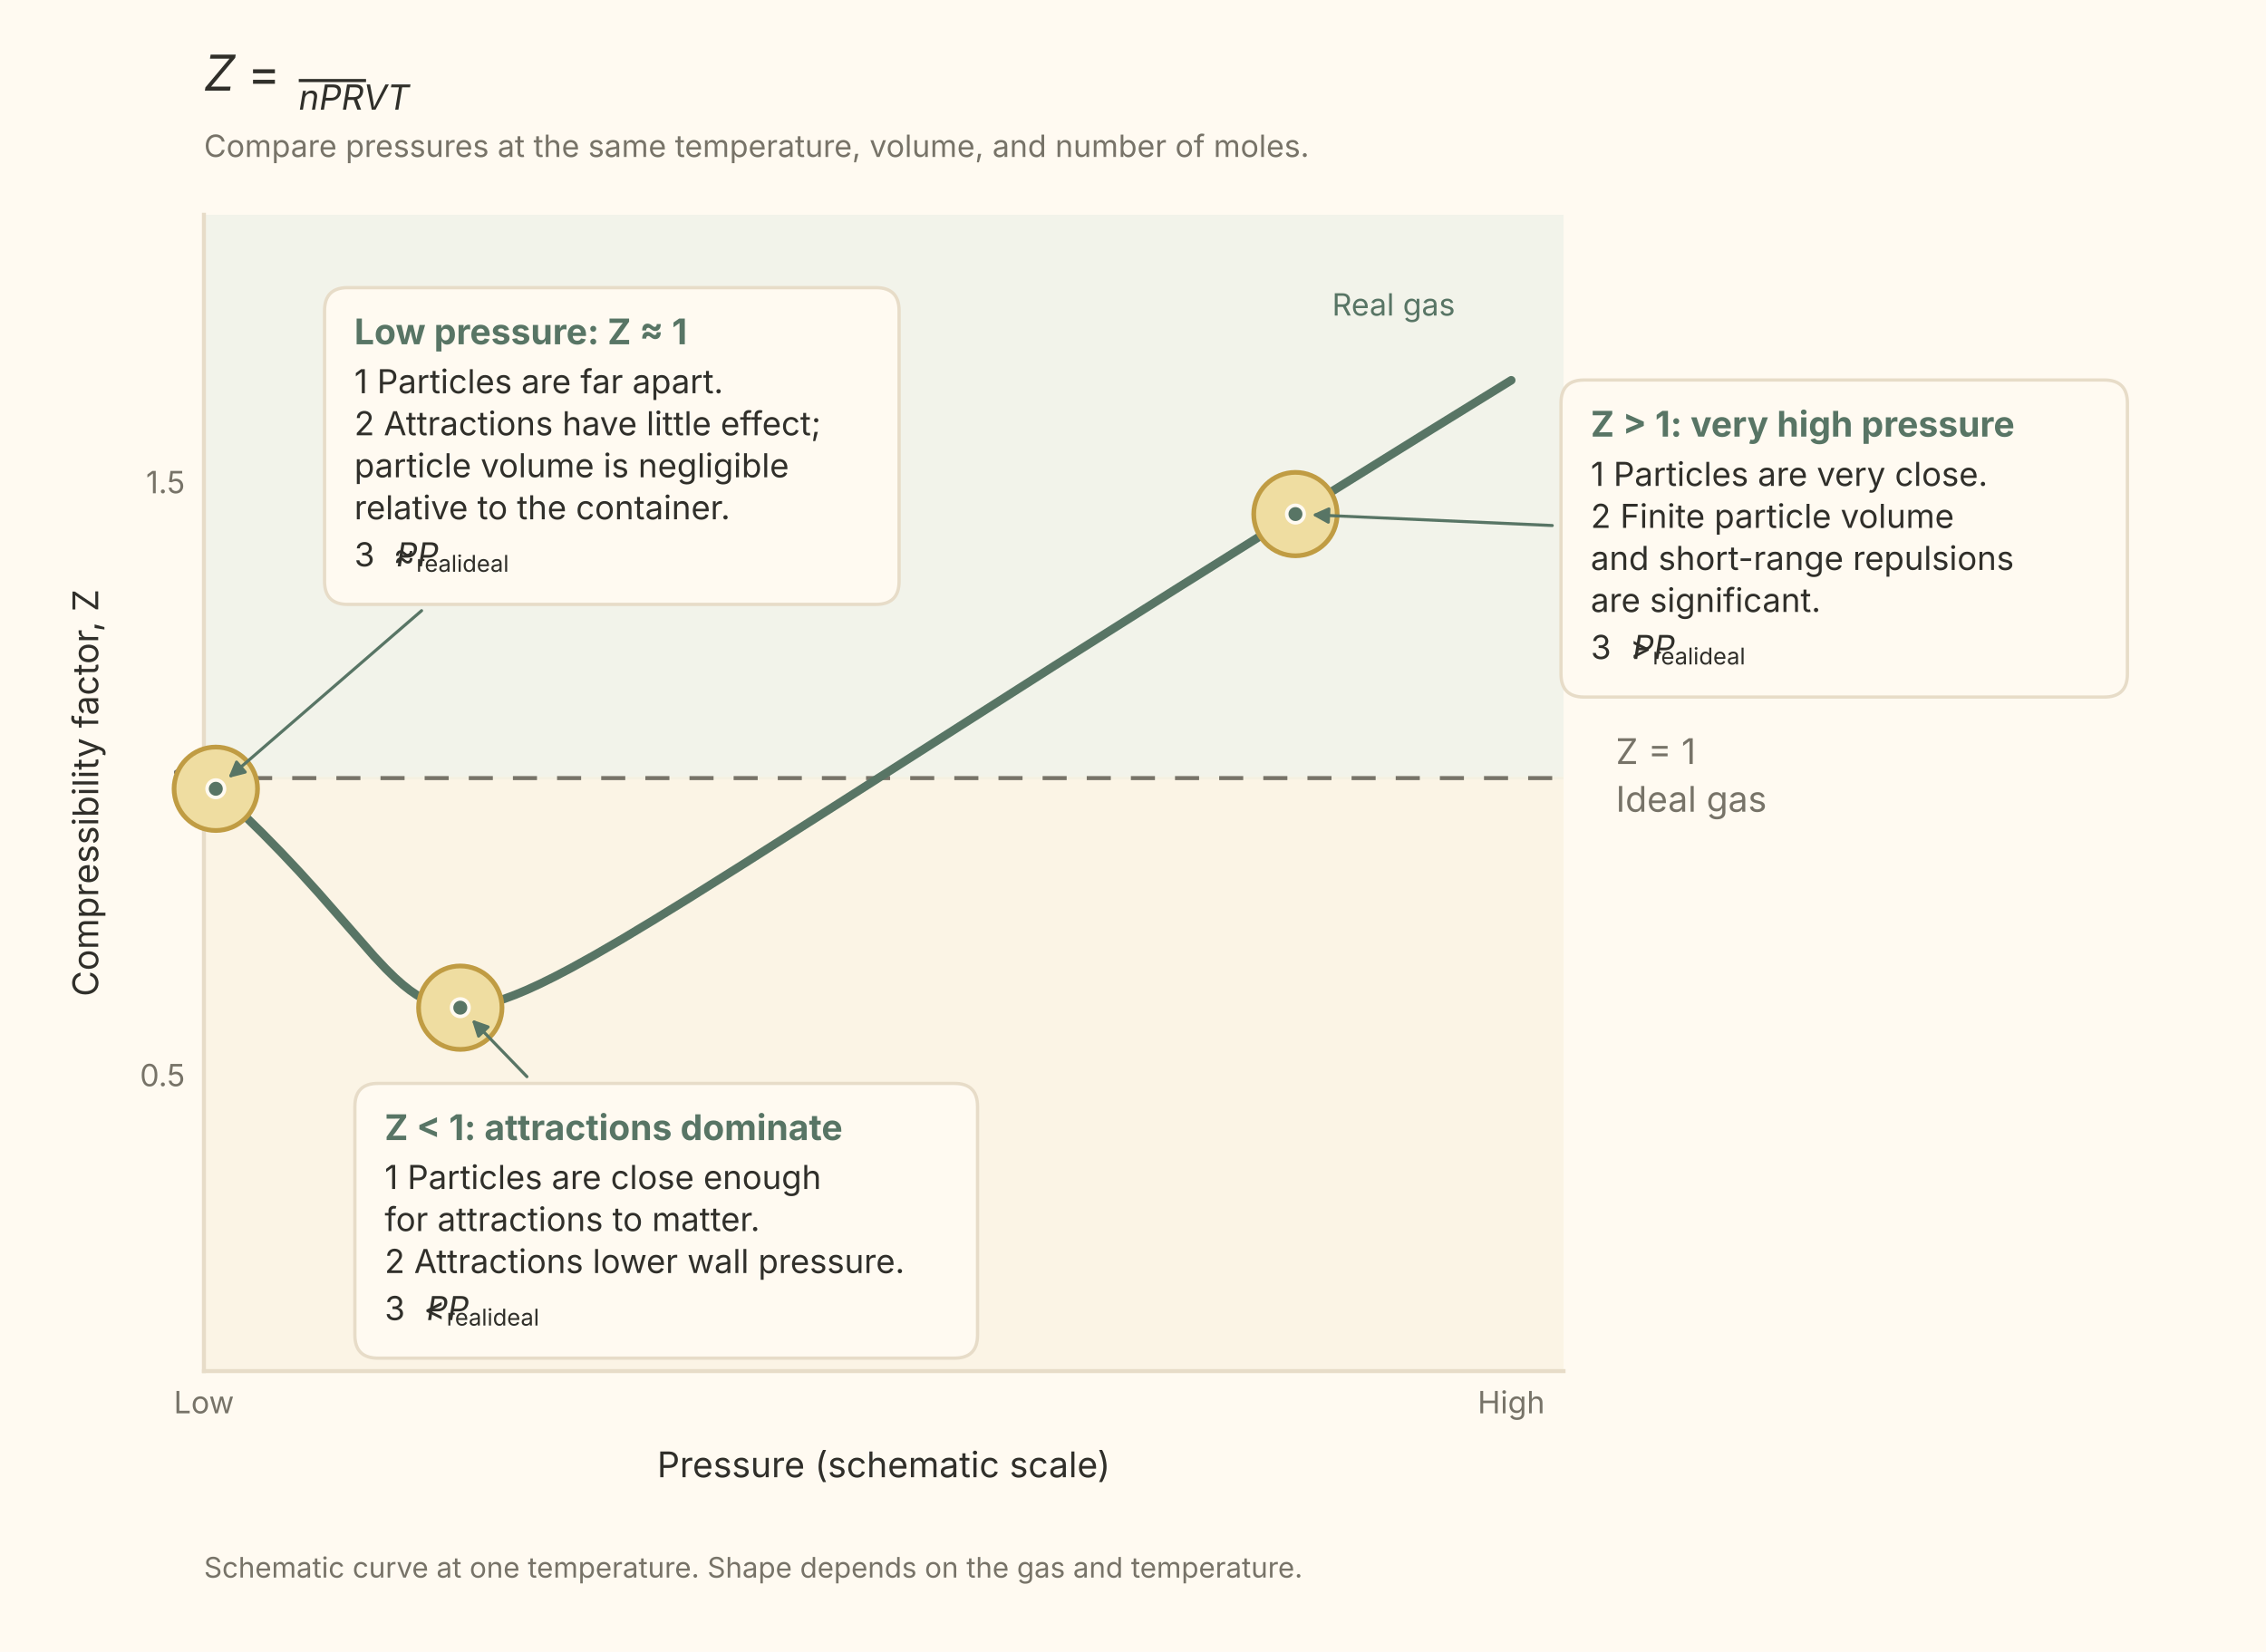
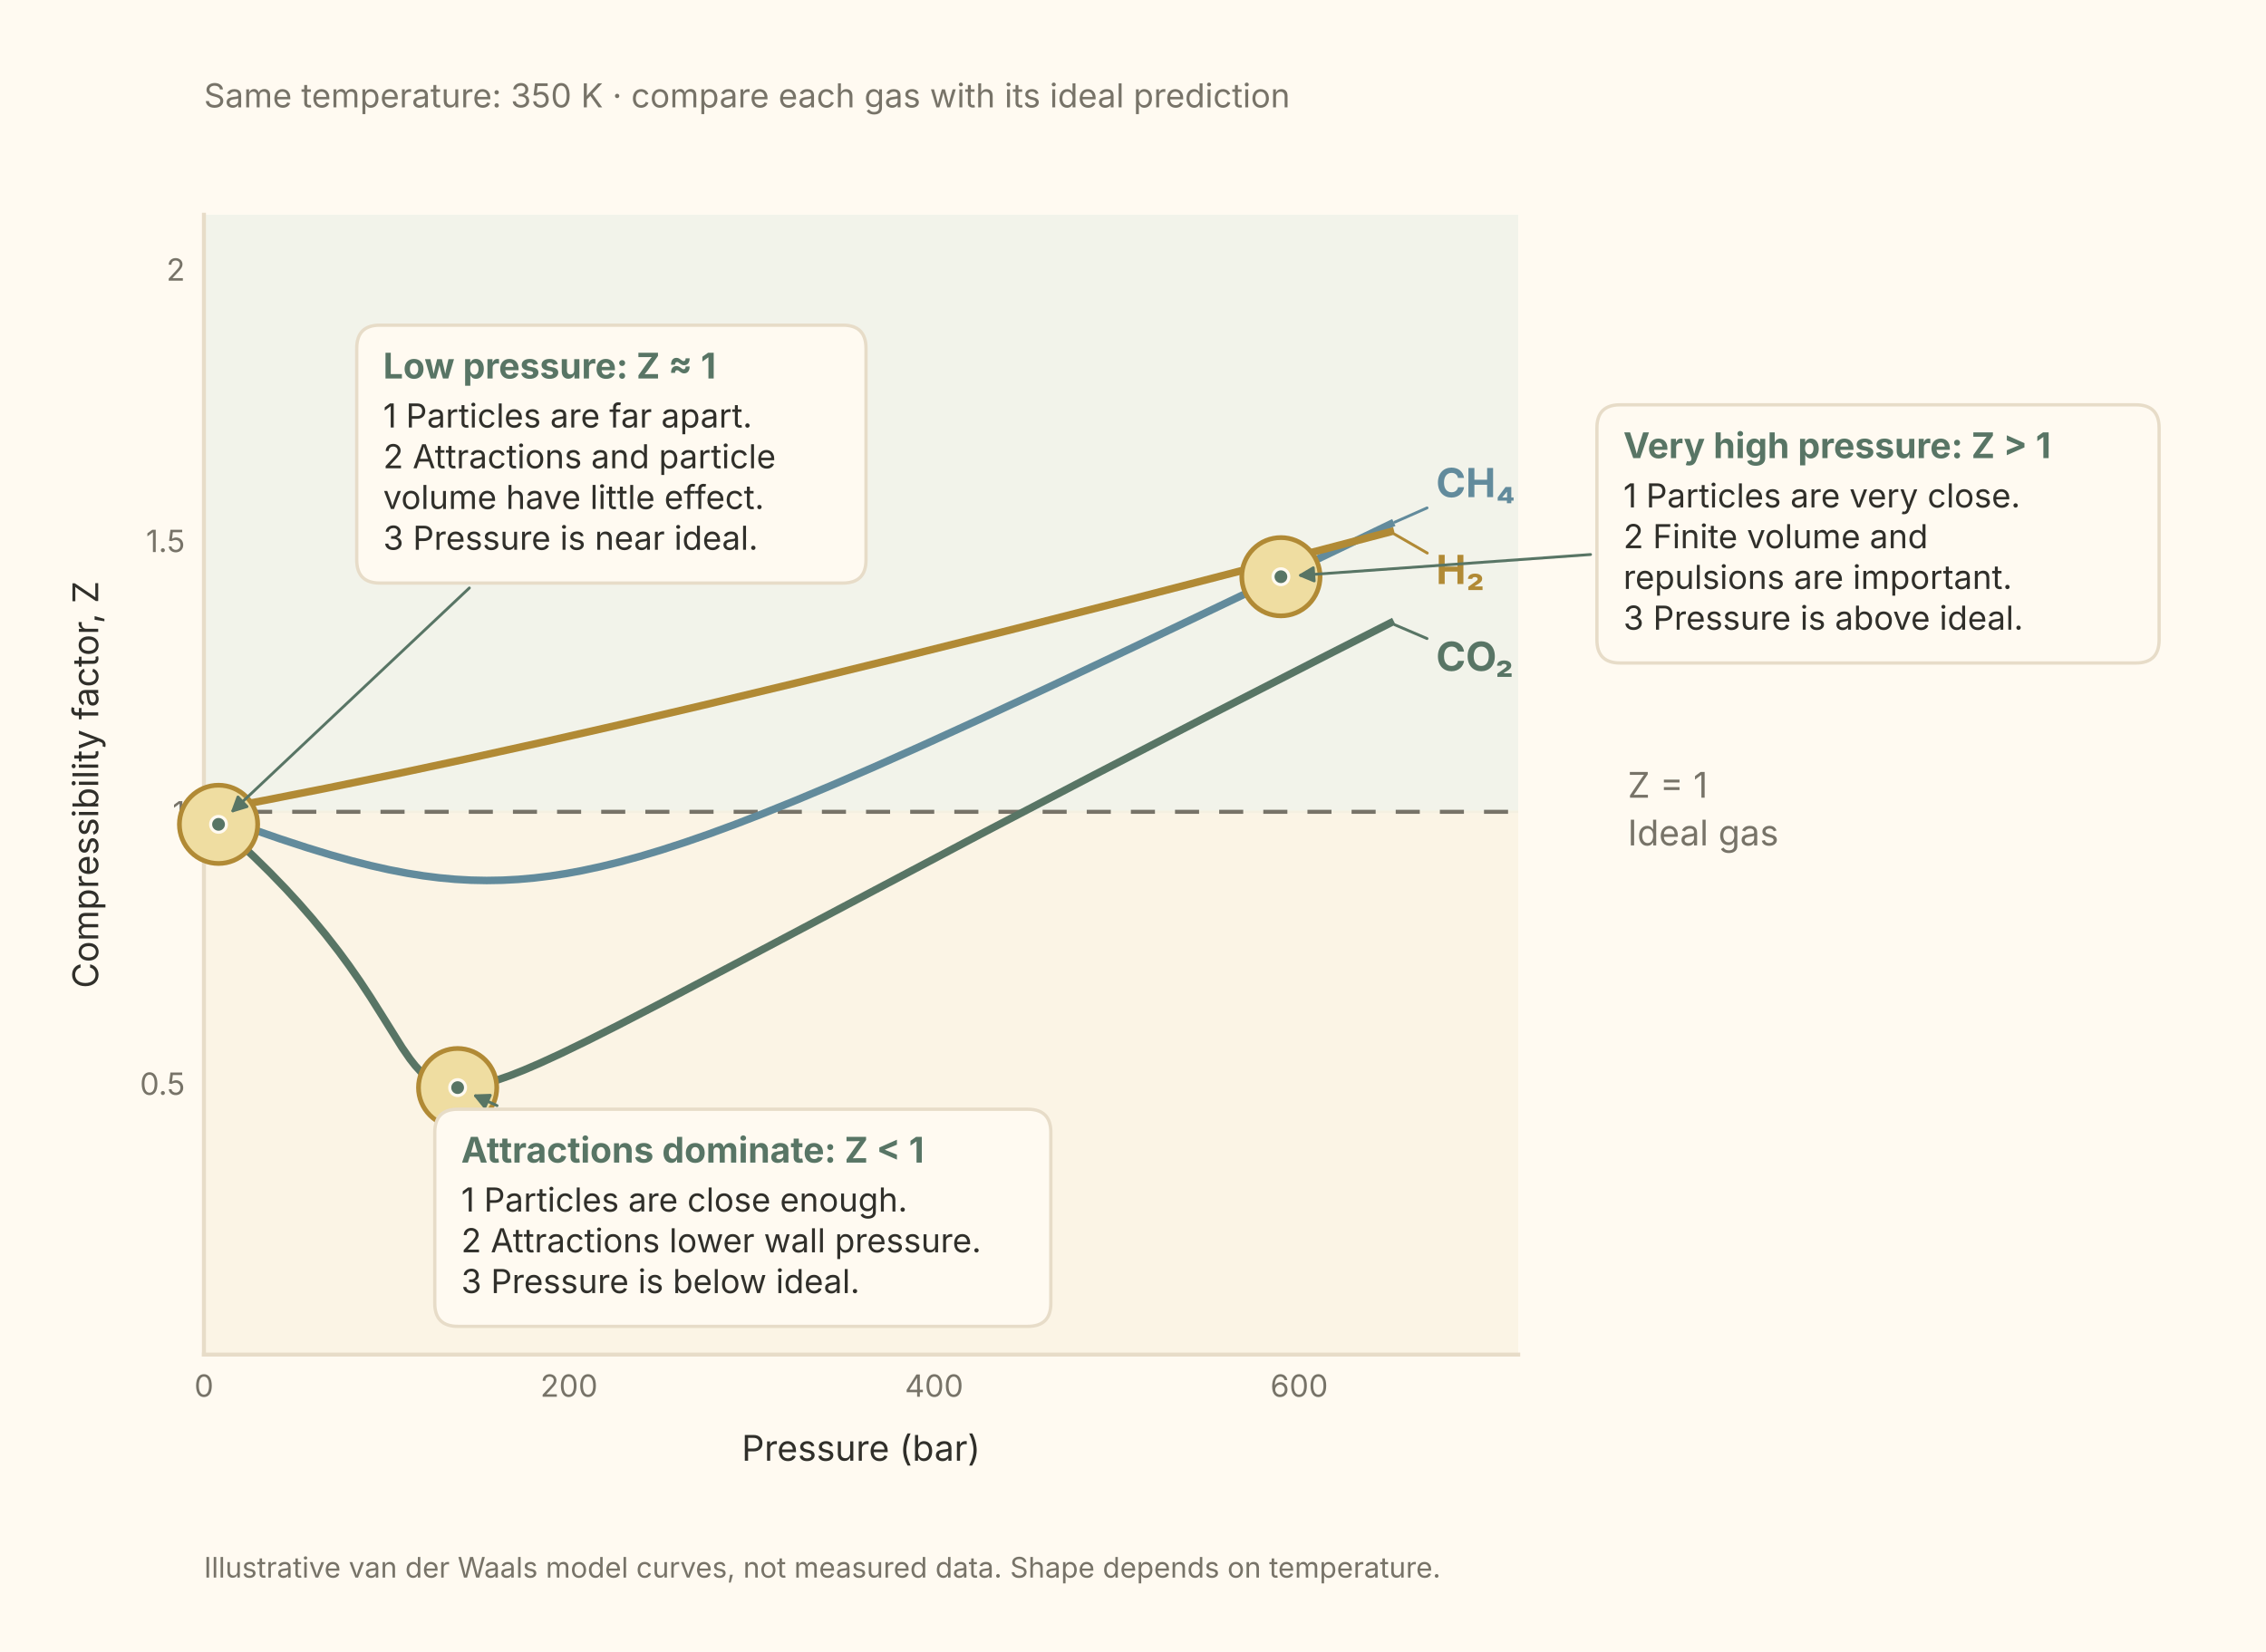
<svg xmlns="http://www.w3.org/2000/svg" xmlns:xlink="http://www.w3.org/1999/xlink" width="959.998pt" height="699.998pt" viewBox="0 0 959.998 699.998" version="1.1" id="z-curve-svg" role="img" aria-labelledby="z-curve-title z-curve-description">
  <defs>
    <style type="text/css">#z-curve-svg *{stroke-linejoin: round; stroke-linecap: butt}</style>
  </defs>
  <g id="figure_1">
    <g id="patch_1">
      <path d="M 0 699.998  L 959.998 699.998  L 959.998 0  L 0 0  z " style="fill: #fffaf1" />
    </g>
    <g id="axes_1">
      <g id="patch_2">
-         <path d="M 86.4 580.999  L 662.398 580.999  L 662.398 91  L 86.4 91  z " style="fill: #fffaf1" />
+         <path d="M 86.4 573.999  L 643.198 573.999  L 643.198 91  L 86.4 91  z " style="fill: #fffaf1" />
      </g>
      <g id="patch_3">
-         <path d="M 86.4 329.717  L 662.398 329.717  L 662.398 91  L 86.4 91  z " clip-path="url(#p2bc801906d)" style="fill: #e9efe6; opacity: 0.6; stroke: #e9efe6; stroke-linejoin: miter" />
+         <path d="M 86.4 343.999  L 643.198 343.999  L 643.198 91  L 86.4 91  z " clip-path="url(#pf6cb5049b4)" style="fill: #e9efe6; opacity: 0.6; stroke: #e9efe6; stroke-linejoin: miter" />
      </g>
      <g id="patch_4">
-         <path d="M 86.4 580.999  L 662.398 580.999  L 662.398 329.717  L 86.4 329.717  z " clip-path="url(#p2bc801906d)" style="fill: #f7eed8; opacity: 0.45; stroke: #f7eed8; stroke-linejoin: miter" />
+         <path d="M 86.4 573.999  L 643.198 573.999  L 643.198 343.999  L 86.4 343.999  z " clip-path="url(#pf6cb5049b4)" style="fill: #f7eed8; opacity: 0.45; stroke: #f7eed8; stroke-linejoin: miter" />
      </g>
      <g id="matplotlib.axis_1">
        <g id="xtick_1">
          <g id="line2d_1" />
          <g id="text_1">
-             <text style="fill: #777368; font: 13px 'Inter', ui-sans-serif, system-ui, -apple-system, 'Segoe UI', sans-serif; text-anchor: middle" x="86.4" y="598.877" transform="rotate(-0 86.39978 598.8766)">Low</text>
+             <text style="fill: #777368; font: 13px 'Inter', ui-sans-serif, system-ui, -apple-system, 'Segoe UI', sans-serif; text-anchor: middle" x="86.4" y="591.877" transform="rotate(-0 86.39978 591.8767)">0</text>
          </g>
        </g>
        <g id="xtick_2">
          <g id="line2d_2" />
          <g id="text_2">
-             <text style="fill: #777368; font: 13px 'Inter', ui-sans-serif, system-ui, -apple-system, 'Segoe UI', sans-serif; text-anchor: middle" x="640.245" y="598.877" transform="rotate(-0 640.2446 598.8766)">High</text>
-           </g>
-         </g>
-         <g id="text_3">
-           <text style="fill: #302f2a; font: 15px 'Inter', ui-sans-serif, system-ui, -apple-system, 'Segoe UI', sans-serif; text-anchor: middle" x="374.399" y="625.978" transform="rotate(-0 374.3991 625.9779)">Pressure (schematic scale)</text>
+             <text style="fill: #777368; font: 13px 'Inter', ui-sans-serif, system-ui, -apple-system, 'Segoe UI', sans-serif; text-anchor: middle" x="241.066" y="591.877" transform="rotate(-0 241.0661 591.8767)">200</text>
+           </g>
+         </g>
+         <g id="xtick_3">
+           <g id="line2d_3" />
+           <g id="text_3">
+             <text style="fill: #777368; font: 13px 'Inter', ui-sans-serif, system-ui, -apple-system, 'Segoe UI', sans-serif; text-anchor: middle" x="395.732" y="591.877" transform="rotate(-0 395.7323 591.8767)">400</text>
+           </g>
+         </g>
+         <g id="xtick_4">
+           <g id="line2d_4" />
+           <g id="text_4">
+             <text style="fill: #777368; font: 13px 'Inter', ui-sans-serif, system-ui, -apple-system, 'Segoe UI', sans-serif; text-anchor: middle" x="550.399" y="591.877" transform="rotate(-0 550.3986 591.8767)">600</text>
+           </g>
+         </g>
+         <g id="text_5">
+           <text style="fill: #302f2a; font: 15px 'Inter', ui-sans-serif, system-ui, -apple-system, 'Segoe UI', sans-serif; text-anchor: middle" x="364.799" y="618.978" transform="rotate(-0 364.7991 618.9779)">Pressure (bar)</text>
        </g>
      </g>
      <g id="matplotlib.axis_2">
        <g id="ytick_1">
-           <g id="line2d_3" />
-           <g id="text_4">
-             <text style="fill: #777368; font: 13px 'Inter', ui-sans-serif, system-ui, -apple-system, 'Segoe UI', sans-serif; text-anchor: end" x="78.4" y="460.297" transform="rotate(-0 78.39978 460.2969)">0.5</text>
-           </g>
-         </g>
-         <g id="ytick_2">
-           <g id="line2d_4" />
-           <g id="text_5">
-             <text style="fill: #777368; font: 13px 'Inter', ui-sans-serif, system-ui, -apple-system, 'Segoe UI', sans-serif; text-anchor: end" x="78.4" y="334.656" transform="rotate(-0 78.39978 334.6562)">1</text>
-           </g>
-         </g>
-         <g id="ytick_3">
          <g id="line2d_5" />
          <g id="text_6">
-             <text style="fill: #777368; font: 13px 'Inter', ui-sans-serif, system-ui, -apple-system, 'Segoe UI', sans-serif; text-anchor: end" x="78.4" y="209.015" transform="rotate(-0 78.39978 209.0154)">1.5</text>
-           </g>
-         </g>
-         <g id="text_7">
-           <text style="fill: #302f2a; font: 15px 'Inter', ui-sans-serif, system-ui, -apple-system, 'Segoe UI', sans-serif; text-anchor: middle" x="41.606" y="335.999" transform="rotate(-90 41.60619 335.9992)">Compressibility factor, Z</text>
-         </g>
-       </g>
-       <g id="line2d_6">
-         <path d="M 86.4 329.717  L 662.398 329.717  " clip-path="url(#p2bc801906d)" style="fill: none; stroke-dasharray: 10.2,8.5; stroke-dashoffset: 0; stroke: #777368; stroke-width: 1.7" />
-       </g>
-       <g id="line2d_7">
-         <path d="M 86.423 329.738  L 94.981 337.502  L 103.237 345.293  L 111.158 353.068  L 119.012 361.089  L 126.767 369.325  L 134.925 378.325  L 144.416 389.15  L 158.521 405.264  L 163.417 410.478  L 167.304 414.292  L 170.731 417.329  L 173.634 419.614  L 176.324 421.466  L 178.768 422.914  L 181.366 424.202  L 183.673 425.13  L 186.133 425.902  L 188.774 426.491  L 191.627 426.868  L 194.089 426.996  L 196.734 426.947  L 199.589 426.7  L 202.686 426.231  L 206.058 425.512  L 209.746 424.512  L 213.798 423.196  L 218.267 421.526  L 223.216 419.457  L 228.718 416.937  L 234.858 413.91  L 241.735 410.308  L 251.544 404.881  L 262.959 398.261  L 276.311 390.239  L 292.015 380.557  L 314.693 366.302  L 353.389 341.655  L 447.023 281.926  L 498.093 249.642  L 547.498 218.661  L 606.458 182.001  L 640.245 161.137  L 640.245 161.137  " clip-path="url(#p2bc801906d)" style="fill: none; stroke: #587565; stroke-width: 3.6; stroke-linecap: round" />
+             <text style="fill: #777368; font: 13px 'Inter', ui-sans-serif, system-ui, -apple-system, 'Segoe UI', sans-serif; text-anchor: end" x="78.4" y="463.938" transform="rotate(-0 78.39978 463.9379)">0.5</text>
+           </g>
+         </g>
+         <g id="ytick_2">
+           <g id="line2d_6" />
+           <g id="text_7">
+             <text style="fill: #777368; font: 13px 'Inter', ui-sans-serif, system-ui, -apple-system, 'Segoe UI', sans-serif; text-anchor: end" x="78.4" y="348.938" transform="rotate(-0 78.39978 348.9382)">1</text>
+           </g>
+         </g>
+         <g id="ytick_3">
+           <g id="line2d_7" />
+           <g id="text_8">
+             <text style="fill: #777368; font: 13px 'Inter', ui-sans-serif, system-ui, -apple-system, 'Segoe UI', sans-serif; text-anchor: end" x="78.4" y="233.938" transform="rotate(-0 78.39978 233.9385)">1.5</text>
+           </g>
+         </g>
+         <g id="ytick_4">
+           <g id="line2d_8" />
+           <g id="text_9">
+             <text style="fill: #777368; font: 13px 'Inter', ui-sans-serif, system-ui, -apple-system, 'Segoe UI', sans-serif; text-anchor: end" x="78.4" y="118.939" transform="rotate(-0 78.39978 118.9387)">2</text>
+           </g>
+         </g>
+         <g id="text_10">
+           <text style="fill: #302f2a; font: 15px 'Inter', ui-sans-serif, system-ui, -apple-system, 'Segoe UI', sans-serif; text-anchor: middle" x="41.606" y="332.499" transform="rotate(-90 41.60619 332.4992)">Compressibility factor, Z</text>
+         </g>
+       </g>
+       <g id="line2d_9">
+         <path d="M 86.4 343.999  L 643.198 343.999  " clip-path="url(#pf6cb5049b4)" style="fill: none; stroke-dasharray: 10.2,8.5; stroke-dashoffset: 0; stroke: #777368; stroke-width: 1.7" />
+       </g>
+       <g id="line2d_10">
+         <path d="M 86.4 343.999  L 93.118 349.779  L 100.954 356.813  L 107.671 363.127  L 114.389 369.74  L 121.106 376.697  L 126.703 382.798  L 132.301 389.214  L 137.898 395.994  L 143.496 403.19  L 147.974 409.288  L 152.452 415.718  L 156.93 422.494  L 162.528 431.392  L 170.365 443.941  L 173.723 448.787  L 175.962 451.63  L 178.201 454.082  L 180.44 456.114  L 182.679 457.728  L 184.918 458.954  L 187.157 459.836  L 189.396 460.42  L 191.635 460.751  L 193.875 460.871  L 196.114 460.813  L 199.472 460.454  L 202.831 459.835  L 206.189 459.011  L 210.667 457.668  L 216.265 455.693  L 221.863 453.479  L 228.58 450.595  L 237.536 446.481  L 248.731 441.055  L 262.165 434.287  L 281.197 424.431  L 311.424 408.49  L 415.54 353.428  L 463.679 328.295  L 511.818 303.409  L 562.197 277.618  L 589.065 263.962  L 589.065 263.962  " clip-path="url(#pf6cb5049b4)" style="fill: none; stroke: #587565; stroke-width: 3.2; stroke-linecap: square" />
+       </g>
+       <g id="line2d_11">
+         <path d="M 86.4 343.999  L 104.313 350.487  L 118.867 355.529  L 130.062 359.19  L 140.138 362.264  L 149.094 364.774  L 156.93 366.763  L 164.767 368.529  L 172.604 370.041  L 179.321 371.115  L 186.038 371.968  L 192.755 372.589  L 199.472 372.967  L 206.189 373.1  L 212.906 372.985  L 219.623 372.627  L 226.341 372.032  L 233.058 371.21  L 239.775 370.173  L 246.492 368.934  L 254.329 367.252  L 262.165 365.339  L 271.121 362.897  L 280.078 360.214  L 290.153 356.944  L 300.229 353.445  L 311.424 349.328  L 323.739 344.567  L 337.173 339.141  L 352.846 332.567  L 370.759 324.8  L 390.91 315.814  L 414.42 305.087  L 443.528 291.551  L 480.472 274.107  L 530.85 250.051  L 589.065 222.08  L 589.065 222.08  " clip-path="url(#pf6cb5049b4)" style="fill: none; stroke: #628b9c; stroke-width: 3.2; stroke-linecap: square" />
+       </g>
+       <g id="line2d_12">
+         <path d="M 86.4 343.999  L 112.15 339.143  L 139.018 333.851  L 167.006 328.115  L 197.233 321.686  L 228.58 314.789  L 262.165 307.169  L 297.99 298.811  L 337.173 289.435  L 379.715 279.021  L 426.735 267.272  L 478.233 254.169  L 536.448 239.12  L 589.065 225.347  L 589.065 225.347  " clip-path="url(#pf6cb5049b4)" style="fill: none; stroke: #b18a35; stroke-width: 3.2; stroke-linecap: square" />
      </g>
      <g id="patch_5">
-         <path d="M 86.4 580.999  L 86.4 91  " style="fill: none; stroke: #e7dcc8; stroke-width: 1.7; stroke-linejoin: miter; stroke-linecap: square" />
+         <path d="M 86.4 573.999  L 86.4 91  " style="fill: none; stroke: #e7dcc8; stroke-width: 1.7; stroke-linejoin: miter; stroke-linecap: square" />
      </g>
      <g id="patch_6">
-         <path d="M 86.4 580.999  L 662.398 580.999  " style="fill: none; stroke: #e7dcc8; stroke-width: 1.7; stroke-linejoin: miter; stroke-linecap: square" />
-       </g>
-       <g id="text_8">
-         <text style="fill: #777368; font: 15px 'Inter', ui-sans-serif, system-ui, -apple-system, 'Segoe UI', sans-serif" transform="translate(684.5521 323.7482)">Z = 1</text>
-         <text style="fill: #777368; font: 15px 'Inter', ui-sans-serif, system-ui, -apple-system, 'Segoe UI', sans-serif" transform="translate(684.5521 343.9643)">Ideal gas</text>
-       </g>
-       <g id="text_9">
-         <text style="fill: #587565; font: 13px 'Inter', ui-sans-serif, system-ui, -apple-system, 'Segoe UI', sans-serif; text-anchor: middle" x="590.399" y="133.718" transform="rotate(-0 590.3985 133.7176)">Real gas</text>
+         <path d="M 86.4 573.999  L 643.198 573.999  " style="fill: none; stroke: #e7dcc8; stroke-width: 1.7; stroke-linejoin: miter; stroke-linecap: square" />
+       </g>
+       <g id="patch_7">
+         <path d="M 604.57 215.224  Q 597.732 218.248 590.893 221.271  " style="fill: none; stroke: #628b9c; stroke-width: 1.2; stroke-linecap: round" />
+       </g>
+       <g id="text_11">
+         <text style="fill: #628b9c; font: 700 17px 'Inter', ui-sans-serif, system-ui, -apple-system, 'Segoe UI', sans-serif; text-anchor: start" x="608.398" y="210.671" transform="rotate(-0 608.3985 210.6709)">CH₄</text>
+       </g>
+       <g id="patch_8">
+         <path d="M 604.669 234.363  Q 597.734 230.356 590.799 226.348  " style="fill: none; stroke: #b18a35; stroke-width: 1.2; stroke-linecap: round" />
+       </g>
+       <g id="text_12">
+         <text style="fill: #b18a35; font: 700 17px 'Inter', ui-sans-serif, system-ui, -apple-system, 'Segoe UI', sans-serif; text-anchor: start" x="608.398" y="247.471" transform="rotate(-0 608.3985 247.4708)">H₂</text>
+       </g>
+       <g id="patch_9">
+         <path d="M 604.561 270.589  Q 597.735 267.669 590.908 264.75  " style="fill: none; stroke: #587565; stroke-width: 1.2; stroke-linecap: round" />
+       </g>
+       <g id="text_13">
+         <text style="fill: #587565; font: 700 17px 'Inter', ui-sans-serif, system-ui, -apple-system, 'Segoe UI', sans-serif; text-anchor: start" x="608.398" y="284.271" transform="rotate(-0 608.3985 284.2707)">CO₂</text>
+       </g>
+       <g id="text_14">
+         <text style="fill: #777368; font: 15px 'Inter', ui-sans-serif, system-ui, -apple-system, 'Segoe UI', sans-serif" transform="translate(689.5983 338.0303)">Z = 1</text>
+         <text style="fill: #777368; font: 15px 'Inter', ui-sans-serif, system-ui, -apple-system, 'Segoe UI', sans-serif" transform="translate(689.5983 358.2463)">Ideal gas</text>
      </g>
      <g id="z-low-pressure-focus">
        <defs>
-           <path id="m5709e837b3" d="M 0 17.678  C 4.688 17.678 9.185 15.815 12.5 12.5  C 15.815 9.185 17.678 4.688 17.678 0  C 17.678 -4.688 15.815 -9.185 12.5 -12.5  C 9.185 -15.815 4.688 -17.678 0 -17.678  C -4.688 -17.678 -9.185 -15.815 -12.5 -12.5  C -15.815 -9.185 -17.678 -4.688 -17.678 0  C -17.678 4.688 -15.815 9.185 -12.5 12.5  C -9.185 15.815 -4.688 17.678 0 17.678  z " style="stroke: #c09c43; stroke-width: 2" />
+           <path id="ma0fc572147" d="M 0 16.583  C 4.398 16.583 8.616 14.836 11.726 11.726  C 14.836 8.616 16.583 4.398 16.583 0  C 16.583 -4.398 14.836 -8.616 11.726 -11.726  C 8.616 -14.836 4.398 -16.583 0 -16.583  C -4.398 -16.583 -8.616 -14.836 -11.726 -11.726  C -14.836 -8.616 -16.583 -4.398 -16.583 0  C -16.583 4.398 -14.836 8.616 -11.726 11.726  C -8.616 14.836 -4.398 16.583 0 16.583  z " style="stroke: #b18a35; stroke-width: 2" />
        </defs>
        <g>
-           <use xlink:href="#m5709e837b3" x="91.427" y="334.241" style="fill: #efdda1; stroke: #c09c43; stroke-width: 2" />
+           <use xlink:href="#ma0fc572147" x="92.586" y="349.314" style="fill: #efdda1; stroke: #b18a35; stroke-width: 2" />
        </g>
      </g>
      <g id="z-attractions-focus">
        <g>
-           <use xlink:href="#m5709e837b3" x="195.003" y="427" style="fill: #efdda1; stroke: #c09c43; stroke-width: 2" />
+           <use xlink:href="#ma0fc572147" x="193.875" y="460.871" style="fill: #efdda1; stroke: #b18a35; stroke-width: 2" />
        </g>
      </g>
      <g id="z-high-pressure-focus">
        <g>
-           <use xlink:href="#m5709e837b3" x="548.819" y="217.836" style="fill: #efdda1; stroke: #c09c43; stroke-width: 2" />
-         </g>
-       </g>
-       <g id="z-low-pressure-point">
+           <use xlink:href="#ma0fc572147" x="542.665" y="244.383" style="fill: #efdda1; stroke: #b18a35; stroke-width: 2" />
+         </g>
+       </g>
+       <g id="PathCollection_1">
        <defs>
-           <path id="mba662abc5b" d="M 0 3.708  C 0.983 3.708 1.927 3.317 2.622 2.622  C 3.317 1.927 3.708 0.983 3.708 0  C 3.708 -0.983 3.317 -1.927 2.622 -2.622  C 1.927 -3.317 0.983 -3.708 0 -3.708  C -0.983 -3.708 -1.927 -3.317 -2.622 -2.622  C -3.317 -1.927 -3.708 -0.983 -3.708 0  C -3.708 0.983 -3.317 1.927 -2.622 2.622  C -1.927 3.317 -0.983 3.708 0 3.708  z " style="stroke: #fffaf1; stroke-width: 1.5" />
+           <path id="mbb15622455" d="M 0 3.354  C 0.89 3.354 1.743 3.001 2.372 2.372  C 3.001 1.743 3.354 0.89 3.354 0  C 3.354 -0.89 3.001 -1.743 2.372 -2.372  C 1.743 -3.001 0.89 -3.354 0 -3.354  C -0.89 -3.354 -1.743 -3.001 -2.372 -2.372  C -3.001 -1.743 -3.354 -0.89 -3.354 0  C -3.354 0.89 -3.001 1.743 -2.372 2.372  C -1.743 3.001 -0.89 3.354 0 3.354  z " style="stroke: #fffaf1; stroke-width: 1.3" />
        </defs>
-         <g clip-path="url(#p2bc801906d)">
-           <use xlink:href="#mba662abc5b" x="91.427" y="334.241" style="fill: #587565; stroke: #fffaf1; stroke-width: 1.5" />
-         </g>
-       </g>
-       <g id="z-attractions-point">
-         <g clip-path="url(#p2bc801906d)">
-           <use xlink:href="#mba662abc5b" x="195.003" y="427" style="fill: #587565; stroke: #fffaf1; stroke-width: 1.5" />
-         </g>
-       </g>
-       <g id="z-high-pressure-point">
-         <g clip-path="url(#p2bc801906d)">
-           <use xlink:href="#mba662abc5b" x="548.819" y="217.836" style="fill: #587565; stroke: #fffaf1; stroke-width: 1.5" />
+         <g clip-path="url(#pf6cb5049b4)">
+           <use xlink:href="#mbb15622455" x="92.586" y="349.314" style="fill: #587565; stroke: #fffaf1; stroke-width: 1.3" />
+         </g>
+       </g>
+       <g id="PathCollection_2">
+         <g clip-path="url(#pf6cb5049b4)">
+           <use xlink:href="#mbb15622455" x="193.875" y="460.871" style="fill: #587565; stroke: #fffaf1; stroke-width: 1.3" />
+         </g>
+       </g>
+       <g id="PathCollection_3">
+         <g clip-path="url(#pf6cb5049b4)">
+           <use xlink:href="#mbb15622455" x="542.665" y="244.383" style="fill: #587565; stroke: #fffaf1; stroke-width: 1.3" />
        </g>
      </g>
      <g id="z-low-pressure-label">
-         <g id="patch_7">
-           <path d="M 178.598 258.777  Q 137.658 294.219 97.817 328.709  " style="fill: none; stroke: #587565; stroke-width: 1.3; stroke-linecap: round" />
-           <path d="M 103.884 327.161  L 97.817 328.709  L 100.218 322.927  z " style="fill: #587565; stroke: #587565; stroke-width: 1.3; stroke-linecap: round" />
-         </g>
-         <g id="patch_8">
-           <path d="M 147.297 256.114  L 371.102 256.114  Q 380.902 256.114 380.902 246.314  L 380.902 131.685  Q 380.902 121.885 371.102 121.885  L 147.297 121.885  Q 137.497 121.885 137.497 131.685  L 137.497 246.314  Q 137.497 256.114 147.297 256.114  z " style="fill: #fffaf1; stroke: #e7dcc8; stroke-width: 1.4; stroke-linejoin: miter" />
-         </g>
-         <g id="text_10">
-           <text style="fill: #587565; font: 700 15px 'Inter', ui-sans-serif, system-ui, -apple-system, 'Segoe UI', sans-serif; text-anchor: start" x="150.097" y="145.883" transform="rotate(-0 150.0967 145.8825)">Low pressure: Z ≈ 1</text>
-         </g>
-         <g id="text_11">
-           <text style="fill: #302f2a; font: 14px 'Inter', ui-sans-serif, system-ui, -apple-system, 'Segoe UI', sans-serif" transform="translate(150.0967 166.6398)">1  Particles are far apart.</text>
-           <text style="fill: #302f2a; font: 14px 'Inter', ui-sans-serif, system-ui, -apple-system, 'Segoe UI', sans-serif" transform="translate(150.0967 184.4443)">2  Attractions have little effect;</text>
-           <text style="fill: #302f2a; font: 14px 'Inter', ui-sans-serif, system-ui, -apple-system, 'Segoe UI', sans-serif" transform="translate(150.0967 202.2488)">    particle volume is negligible</text>
-           <text style="fill: #302f2a; font: 14px 'Inter', ui-sans-serif, system-ui, -apple-system, 'Segoe UI', sans-serif" transform="translate(150.0967 220.0533)">    relative to the container.</text>
-         </g>
-         <g id="text_12">
-           <g style="fill: #302f2a" transform="translate(150.0967 240.6027)">
-             <text>
-               <tspan style="font: 14px 'Inter', ui-sans-serif, system-ui, -apple-system, 'Segoe UI', sans-serif" x="0 8.907 13.357 48.147" y="-0.609">3  ≈</tspan>
-               <tspan style="font: oblique 14px 'Inter', ui-sans-serif, system-ui, -apple-system, 'Segoe UI', sans-serif" x="17.808 62.605" y="-0.609">PP</tspan>
-               <tspan style="font: 9.8px 'Inter', ui-sans-serif, system-ui, -apple-system, 'Segoe UI', sans-serif" x="26.25 30.279 36.308 42.314 71.047 73.77 79.991 86.02 92.025" y="1.688">realideal</tspan>
-             </text>
-           </g>
+         <g id="patch_10">
+           <path d="M 198.843 249.146  Q 148.262 296.829 98.657 343.591  " style="fill: none; stroke: #587565; stroke-width: 1.2; stroke-linecap: round" />
+           <path d="M 104.652 341.787  L 98.657 343.591  L 100.811 337.713  z " style="fill: #587565; stroke: #587565; stroke-width: 1.2; stroke-linecap: round" />
+         </g>
+         <g id="patch_11">
+           <path d="M 160.935 247.072  L 357.08 247.072  Q 366.88 247.072 366.88 237.272  L 366.88 147.587  Q 366.88 137.787 357.08 137.787  L 160.935 137.787  Q 151.135 137.787 151.135 147.587  L 151.135 237.272  Q 151.135 247.072 160.935 247.072  z " style="fill: #fffaf1; stroke: #e7dcc8; stroke-width: 1.4; stroke-linejoin: miter" />
+         </g>
+         <g id="text_15">
+           <text style="fill: #587565; font: 700 15px 'Inter', ui-sans-serif, system-ui, -apple-system, 'Segoe UI', sans-serif; text-anchor: start" x="162.335" y="160.385" transform="rotate(-0 162.3352 160.385)">Low pressure: Z ≈ 1</text>
+         </g>
+         <g id="text_16">
+           <text style="fill: #302f2a; font: 14px 'Inter', ui-sans-serif, system-ui, -apple-system, 'Segoe UI', sans-serif" transform="translate(162.3352 181.1424)">1  Particles are far apart.</text>
+           <text style="fill: #302f2a; font: 14px 'Inter', ui-sans-serif, system-ui, -apple-system, 'Segoe UI', sans-serif" transform="translate(162.3352 198.415)">2  Attractions and particle</text>
+           <text style="fill: #302f2a; font: 14px 'Inter', ui-sans-serif, system-ui, -apple-system, 'Segoe UI', sans-serif" transform="translate(162.3352 215.6876)">    volume have little effect.</text>
+           <text style="fill: #302f2a; font: 14px 'Inter', ui-sans-serif, system-ui, -apple-system, 'Segoe UI', sans-serif" transform="translate(162.3352 232.9602)">3  Pressure is near ideal.</text>
        </g>
      </g>
      <g id="z-attractions-label">
-         <g id="patch_9">
-           <path d="M 223.237 456.226  Q 211.552 444.13 200.876 433.079  " style="fill: none; stroke: #587565; stroke-width: 1.3; stroke-linecap: round" />
-           <path d="M 202.753 439.052  L 200.876 433.079  L 206.78 435.161  z " style="fill: #587565; stroke: #587565; stroke-width: 1.3; stroke-linecap: round" />
-         </g>
-         <g id="patch_10">
-           <path d="M 160.143 575.511  L 404.336 575.511  Q 414.136 575.511 414.136 565.711  L 414.136 468.886  Q 414.136 459.086 404.336 459.086  L 160.143 459.086  Q 150.343 459.086 150.343 468.886  L 150.343 565.711  Q 150.343 575.511 160.143 575.511  z " style="fill: #fffaf1; stroke: #e7dcc8; stroke-width: 1.4; stroke-linejoin: miter" />
-         </g>
-         <g id="text_13">
-           <text style="fill: #587565; font: 700 15px 'Inter', ui-sans-serif, system-ui, -apple-system, 'Segoe UI', sans-serif; text-anchor: start" x="162.943" y="483.084" transform="rotate(-0 162.9429 483.084)">Z &lt; 1: attractions dominate</text>
-         </g>
-         <g id="text_14">
-           <text style="fill: #302f2a; font: 14px 'Inter', ui-sans-serif, system-ui, -apple-system, 'Segoe UI', sans-serif" transform="translate(162.9429 503.8413)">1  Particles are close enough</text>
-           <text style="fill: #302f2a; font: 14px 'Inter', ui-sans-serif, system-ui, -apple-system, 'Segoe UI', sans-serif" transform="translate(162.9429 521.6458)">    for attractions to matter.</text>
-           <text style="fill: #302f2a; font: 14px 'Inter', ui-sans-serif, system-ui, -apple-system, 'Segoe UI', sans-serif" transform="translate(162.9429 539.4503)">2  Attractions lower wall pressure.</text>
-         </g>
-         <g id="text_15">
-           <g style="fill: #302f2a" transform="translate(162.9429 559.9997)">
-             <text>
-               <tspan style="font: 14px 'Inter', ui-sans-serif, system-ui, -apple-system, 'Segoe UI', sans-serif" x="0 8.907 13.357 48.147" y="-0.609">3  &lt;</tspan>
-               <tspan style="font: oblique 14px 'Inter', ui-sans-serif, system-ui, -apple-system, 'Segoe UI', sans-serif" x="17.808 62.605" y="-0.609">PP</tspan>
-               <tspan style="font: 9.8px 'Inter', ui-sans-serif, system-ui, -apple-system, 'Segoe UI', sans-serif" x="26.25 30.279 36.308 42.314 71.047 73.77 79.991 86.02 92.025" y="1.688">realideal</tspan>
-             </text>
-           </g>
+         <g id="patch_12">
+           <path d="M 210.585 468.502  Q 205.414 466.141 201.463 464.337  " style="fill: none; stroke: #587565; stroke-width: 1.2; stroke-linecap: round" />
+           <path d="M 205.394 469.21  L 201.463 464.337  L 207.72 464.116  z " style="fill: #587565; stroke: #587565; stroke-width: 1.2; stroke-linecap: round" />
+         </g>
+         <g id="patch_13">
+           <path d="M 193.991 562.045  L 435.384 562.045  Q 445.184 562.045 445.184 552.245  L 445.184 479.833  Q 445.184 470.033 435.384 470.033  L 193.991 470.033  Q 184.191 470.033 184.191 479.833  L 184.191 552.245  Q 184.191 562.045 193.991 562.045  z " style="fill: #fffaf1; stroke: #e7dcc8; stroke-width: 1.4; stroke-linejoin: miter" />
+         </g>
+         <g id="text_17">
+           <text style="fill: #587565; font: 700 15px 'Inter', ui-sans-serif, system-ui, -apple-system, 'Segoe UI', sans-serif; text-anchor: start" x="195.391" y="492.631" transform="rotate(-0 195.3908 492.6306)">Attractions dominate: Z &lt; 1</text>
+         </g>
+         <g id="text_18">
+           <text style="fill: #302f2a; font: 14px 'Inter', ui-sans-serif, system-ui, -apple-system, 'Segoe UI', sans-serif" transform="translate(195.3908 513.3879)">1  Particles are close enough.</text>
+           <text style="fill: #302f2a; font: 14px 'Inter', ui-sans-serif, system-ui, -apple-system, 'Segoe UI', sans-serif" transform="translate(195.3908 530.6605)">2  Attractions lower wall pressure.</text>
+           <text style="fill: #302f2a; font: 14px 'Inter', ui-sans-serif, system-ui, -apple-system, 'Segoe UI', sans-serif" transform="translate(195.3908 547.9331)">3  Pressure is below ideal.</text>
        </g>
      </g>
      <g id="z-high-pressure-label">
-         <g id="patch_11">
-           <path d="M 657.616 222.686  Q 606.715 220.417 557.266 218.213  " style="fill: none; stroke: #587565; stroke-width: 1.3; stroke-linecap: round" />
-           <path d="M 562.736 221.259  L 557.266 218.213  L 562.986 215.665  z " style="fill: #587565; stroke: #587565; stroke-width: 1.3; stroke-linecap: round" />
-         </g>
-         <g id="patch_12">
-           <path d="M 671.118 295.373  L 891.483 295.373  Q 901.283 295.373 901.283 285.573  L 901.283 170.826  Q 901.283 161.026 891.483 161.026  L 671.118 161.026  Q 661.318 161.026 661.318 170.826  L 661.318 285.573  Q 661.318 295.373 671.118 295.373  z " style="fill: #fffaf1; stroke: #e7dcc8; stroke-width: 1.4; stroke-linejoin: miter" />
-         </g>
-         <g id="text_16">
-           <text style="fill: #587565; font: 700 15px 'Inter', ui-sans-serif, system-ui, -apple-system, 'Segoe UI', sans-serif; text-anchor: start" x="673.918" y="185.024" transform="rotate(-0 673.9183 185.0238)">Z &gt; 1: very high pressure</text>
-         </g>
-         <g id="text_17">
-           <text style="fill: #302f2a; font: 14px 'Inter', ui-sans-serif, system-ui, -apple-system, 'Segoe UI', sans-serif" transform="translate(673.9183 205.8984)">1  Particles are very close.</text>
-           <text style="fill: #302f2a; font: 14px 'Inter', ui-sans-serif, system-ui, -apple-system, 'Segoe UI', sans-serif" transform="translate(673.9183 223.7029)">2  Finite particle volume</text>
-           <text style="fill: #302f2a; font: 14px 'Inter', ui-sans-serif, system-ui, -apple-system, 'Segoe UI', sans-serif" transform="translate(673.9183 241.5074)">    and short-range repulsions</text>
-           <text style="fill: #302f2a; font: 14px 'Inter', ui-sans-serif, system-ui, -apple-system, 'Segoe UI', sans-serif" transform="translate(673.9183 259.3119)">    are significant.</text>
-         </g>
-         <g id="text_18">
-           <g style="fill: #302f2a" transform="translate(673.9183 279.8612)">
-             <text>
-               <tspan style="font: 14px 'Inter', ui-sans-serif, system-ui, -apple-system, 'Segoe UI', sans-serif" x="0 8.907 13.357 48.147" y="-0.609">3  &gt;</tspan>
-               <tspan style="font: oblique 14px 'Inter', ui-sans-serif, system-ui, -apple-system, 'Segoe UI', sans-serif" x="17.808 62.605" y="-0.609">PP</tspan>
-               <tspan style="font: 9.8px 'Inter', ui-sans-serif, system-ui, -apple-system, 'Segoe UI', sans-serif" x="26.25 30.279 36.308 42.314 71.047 73.77 79.991 86.02 92.025" y="1.688">realideal</tspan>
-             </text>
-           </g>
-         </g>
-       </g>
-     </g>
-     <g id="text_19">
-       <g style="fill: #302f2a" transform="translate(86.39978 38.49991)">
-         <text>
-           <tspan style="font: oblique 21px 'Inter', ui-sans-serif, system-ui, -apple-system, 'Segoe UI', sans-serif" x="0" y="-0.086">Z</tspan>
-           <tspan style="font: 21px 'Inter', ui-sans-serif, system-ui, -apple-system, 'Segoe UI', sans-serif" x="18.478" y="-0.086">=</tspan>
-           <tspan style="font: oblique 14.7px 'Inter', ui-sans-serif, system-ui, -apple-system, 'Segoe UI', sans-serif" x="40.165 45.165 49.481 54.029 59.695" y="8.0 -9.281 8.0 -9.281 8.0">nPRVT</tspan>
-         </text>
-         <rect x="40.165" y="-5.031" width="28.51" height="1.312" />
-       </g>
-     </g>
-     <g id="text_20">
-       <text style="fill: #777368; font: 13px 'Inter', ui-sans-serif, system-ui, -apple-system, 'Segoe UI', sans-serif; text-anchor: start" x="86.4" y="66.5" transform="rotate(-0 86.39978 66.49985)">Compare pressures at the same temperature, volume, and number of moles.</text>
+         <g id="patch_14">
+           <path d="M 673.848 234.974  Q 611.749 239.428 550.989 243.786  " style="fill: none; stroke: #587565; stroke-width: 1.2; stroke-linecap: round" />
+           <path d="M 556.775 246.178  L 550.989 243.786  L 556.375 240.593  z " style="fill: #587565; stroke: #587565; stroke-width: 1.2; stroke-linecap: round" />
+         </g>
+         <g id="patch_15">
+           <path d="M 686.342 280.94  L 904.913 280.94  Q 914.713 280.94 914.713 271.14  L 914.713 181.339  Q 914.713 171.539 904.913 171.539  L 686.342 171.539  Q 676.542 171.539 676.542 181.339  L 676.542 271.14  Q 676.542 280.94 686.342 280.94  z " style="fill: #fffaf1; stroke: #e7dcc8; stroke-width: 1.4; stroke-linejoin: miter" />
+         </g>
+         <g id="text_19">
+           <text style="fill: #587565; font: 700 15px 'Inter', ui-sans-serif, system-ui, -apple-system, 'Segoe UI', sans-serif; text-anchor: start" x="687.742" y="194.136" transform="rotate(-0 687.7423 194.1363)">Very high pressure: Z &gt; 1</text>
+         </g>
+         <g id="text_20">
+           <text style="fill: #302f2a; font: 14px 'Inter', ui-sans-serif, system-ui, -apple-system, 'Segoe UI', sans-serif" transform="translate(687.7423 215.0109)">1  Particles are very close.</text>
+           <text style="fill: #302f2a; font: 14px 'Inter', ui-sans-serif, system-ui, -apple-system, 'Segoe UI', sans-serif" transform="translate(687.7423 232.2835)">2  Finite volume and</text>
+           <text style="fill: #302f2a; font: 14px 'Inter', ui-sans-serif, system-ui, -apple-system, 'Segoe UI', sans-serif" transform="translate(687.7423 249.5561)">    repulsions are important.</text>
+           <text style="fill: #302f2a; font: 14px 'Inter', ui-sans-serif, system-ui, -apple-system, 'Segoe UI', sans-serif" transform="translate(687.7423 266.8287)">3  Pressure is above ideal.</text>
+         </g>
+       </g>
    </g>
    <g id="text_21">
-       <text style="fill: #777368; font: 12px 'Inter', ui-sans-serif, system-ui, -apple-system, 'Segoe UI', sans-serif; text-anchor: start" x="86.4" y="668.498" transform="rotate(-0 86.39978 668.4985)">Schematic curve at one temperature. Shape depends on the gas and temperature.</text>
+       <text style="fill: #777368; font: 14px 'Inter', ui-sans-serif, system-ui, -apple-system, 'Segoe UI', sans-serif; text-anchor: start" x="86.4" y="45.5" transform="rotate(-0 86.39978 45.4999)">Same temperature: 350 K · compare each gas with its ideal prediction</text>
+     </g>
+     <g id="text_22">
+       <text style="fill: #777368; font: 12px 'Inter', ui-sans-serif, system-ui, -apple-system, 'Segoe UI', sans-serif; text-anchor: start" x="86.4" y="668.498" transform="rotate(-0 86.39978 668.4985)">Illustrative van der Waals model curves, not measured data. Shape depends on temperature.</text>
    </g>
  </g>
  <defs>
-     <clipPath id="p2bc801906d">
-       <rect x="86.4" y="91" width="575.999" height="489.999" />
+     <clipPath id="pf6cb5049b4">
+       <rect x="86.4" y="91" width="556.799" height="482.999" />
    </clipPath>
  </defs>
</svg>
